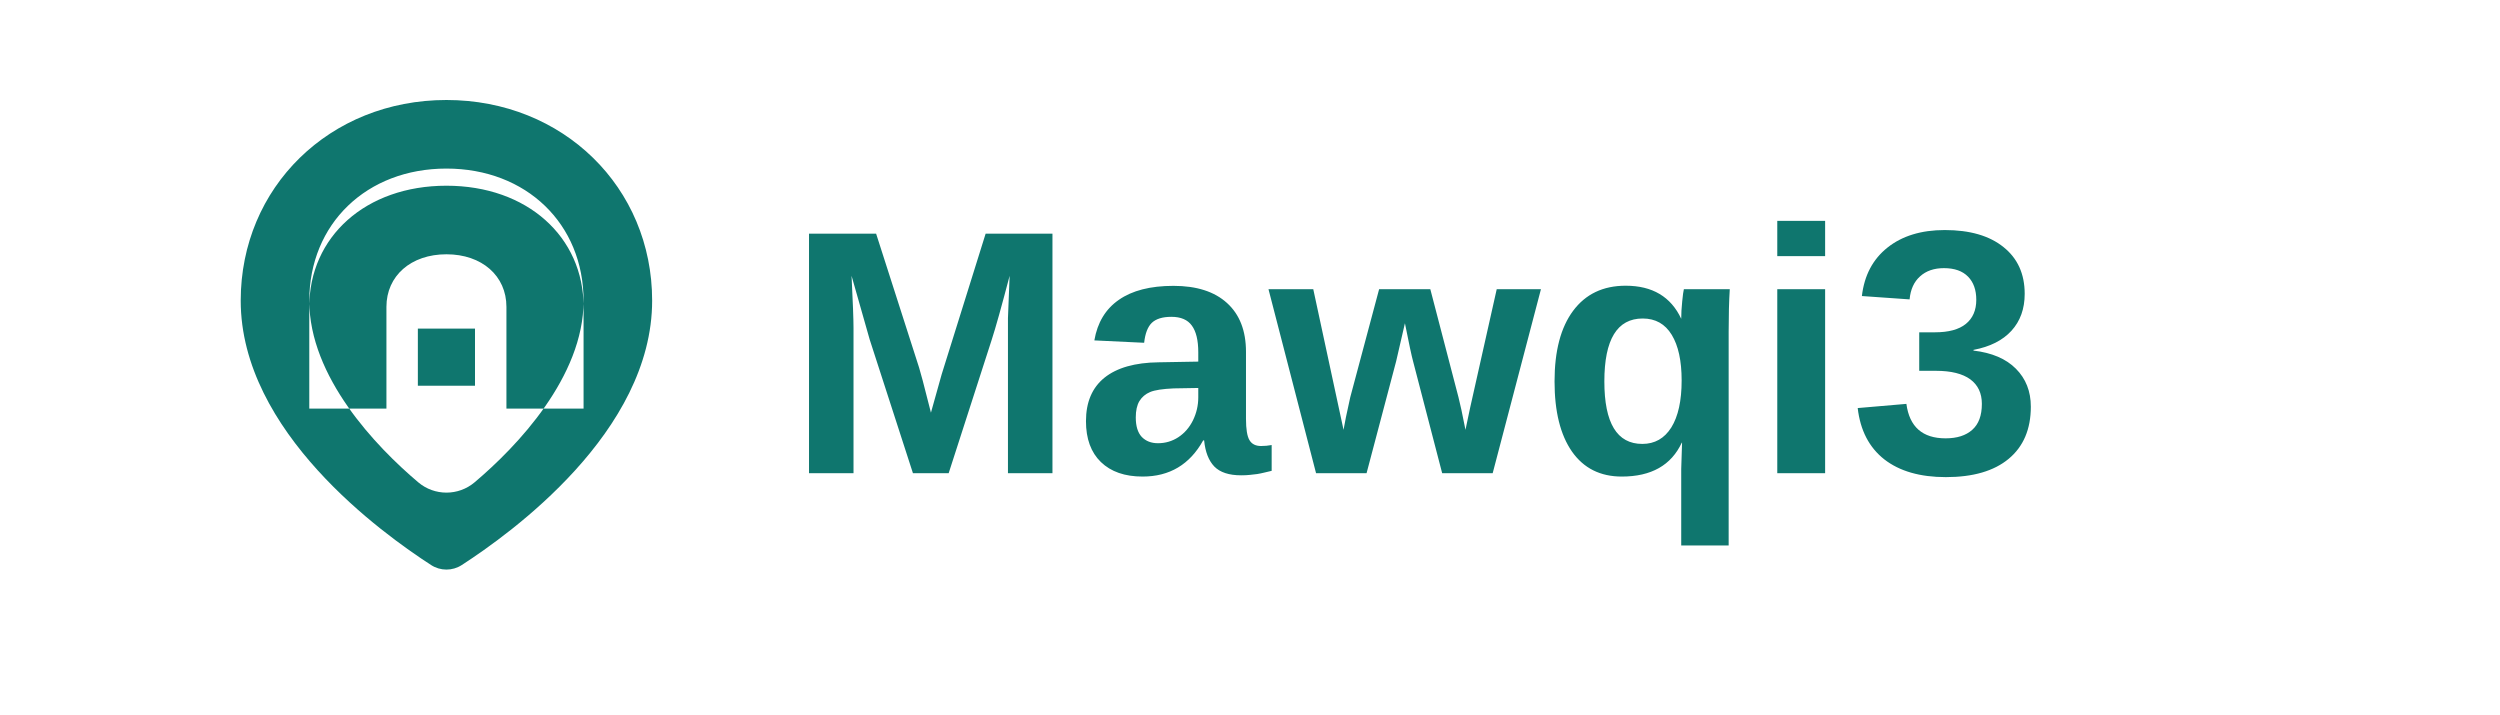
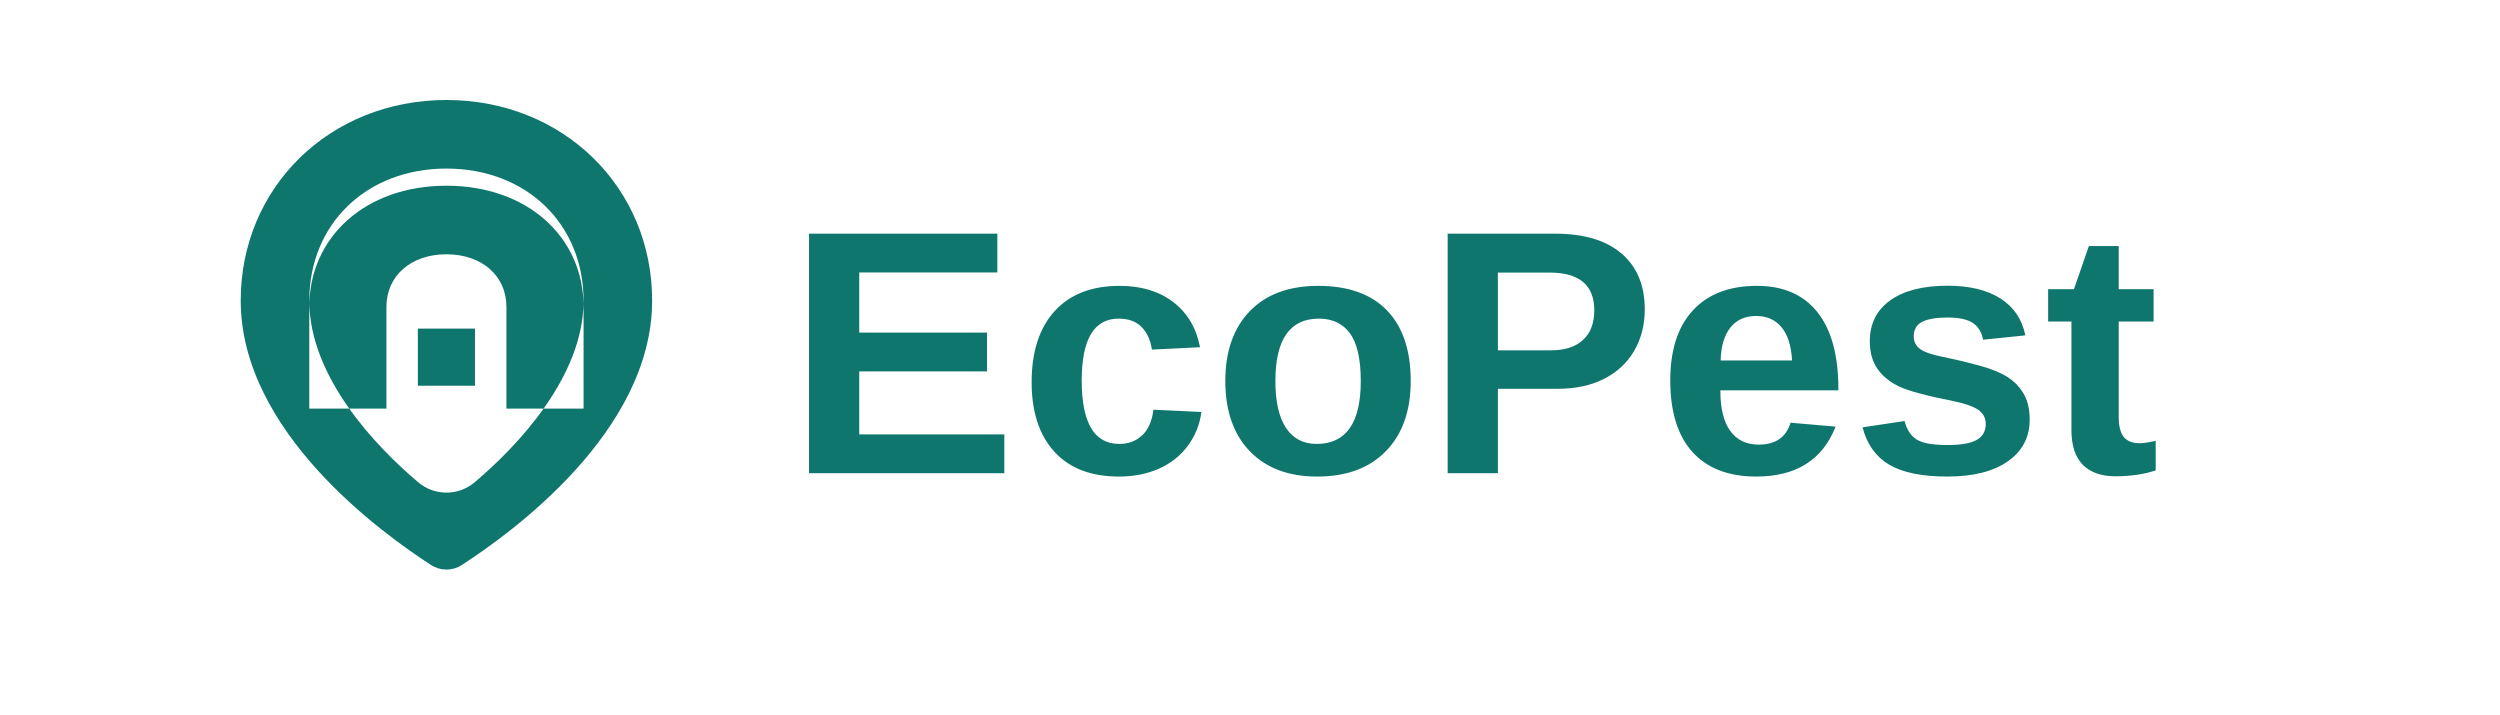
- <svg xmlns="http://www.w3.org/2000/svg" width="280" height="80" viewBox="0 0 280 80" role="img" aria-label="Mawqi3">
+ <svg xmlns="http://www.w3.org/2000/svg" width="280" height="80" viewBox="0 0 280 80" role="img" aria-label="EcoPest">
  <g transform="translate(18 8) scale(0.64)">
    <path fill="#0f766e" fill-rule="evenodd" d="M50 5C29.566 5 14 20.296 14 40.104c0 22.981 24.799 40.769 33.319 46.279a4.924 4.924 0 0 0 5.362 0C61.201 80.873 86 63.085 86 40.104C86 20.296 70.434 5 50 5Zm0 12c13.958 0 24 9.66 24 23.14 0 13.316-11.656 25.497-19.064 31.761a7.64 7.64 0 0 1-9.872 0C37.656 65.637 26 53.456 26 40.14 26 26.66 36.042 17 50 17Zm-24 42h13.5V41.2c0-5.42 4.284-9.2 10.5-9.2s10.5 3.78 10.5 9.2V59H74V41.2C74 28.952 64.138 20 50 20S26 28.952 26 41.2V59Zm19-14h10v10H45V45Z" />
  </g>
-   <text x="88" y="53" fill="#0f766e" font-family="Tajawal, Arial, sans-serif" font-size="39" font-weight="800" letter-spacing="0">Mawqi3</text>
+   <text x="88" y="53" fill="#0f766e" font-family="Tajawal, Arial, sans-serif" font-size="39" font-weight="800" letter-spacing="0">EcoPest</text>
</svg>
